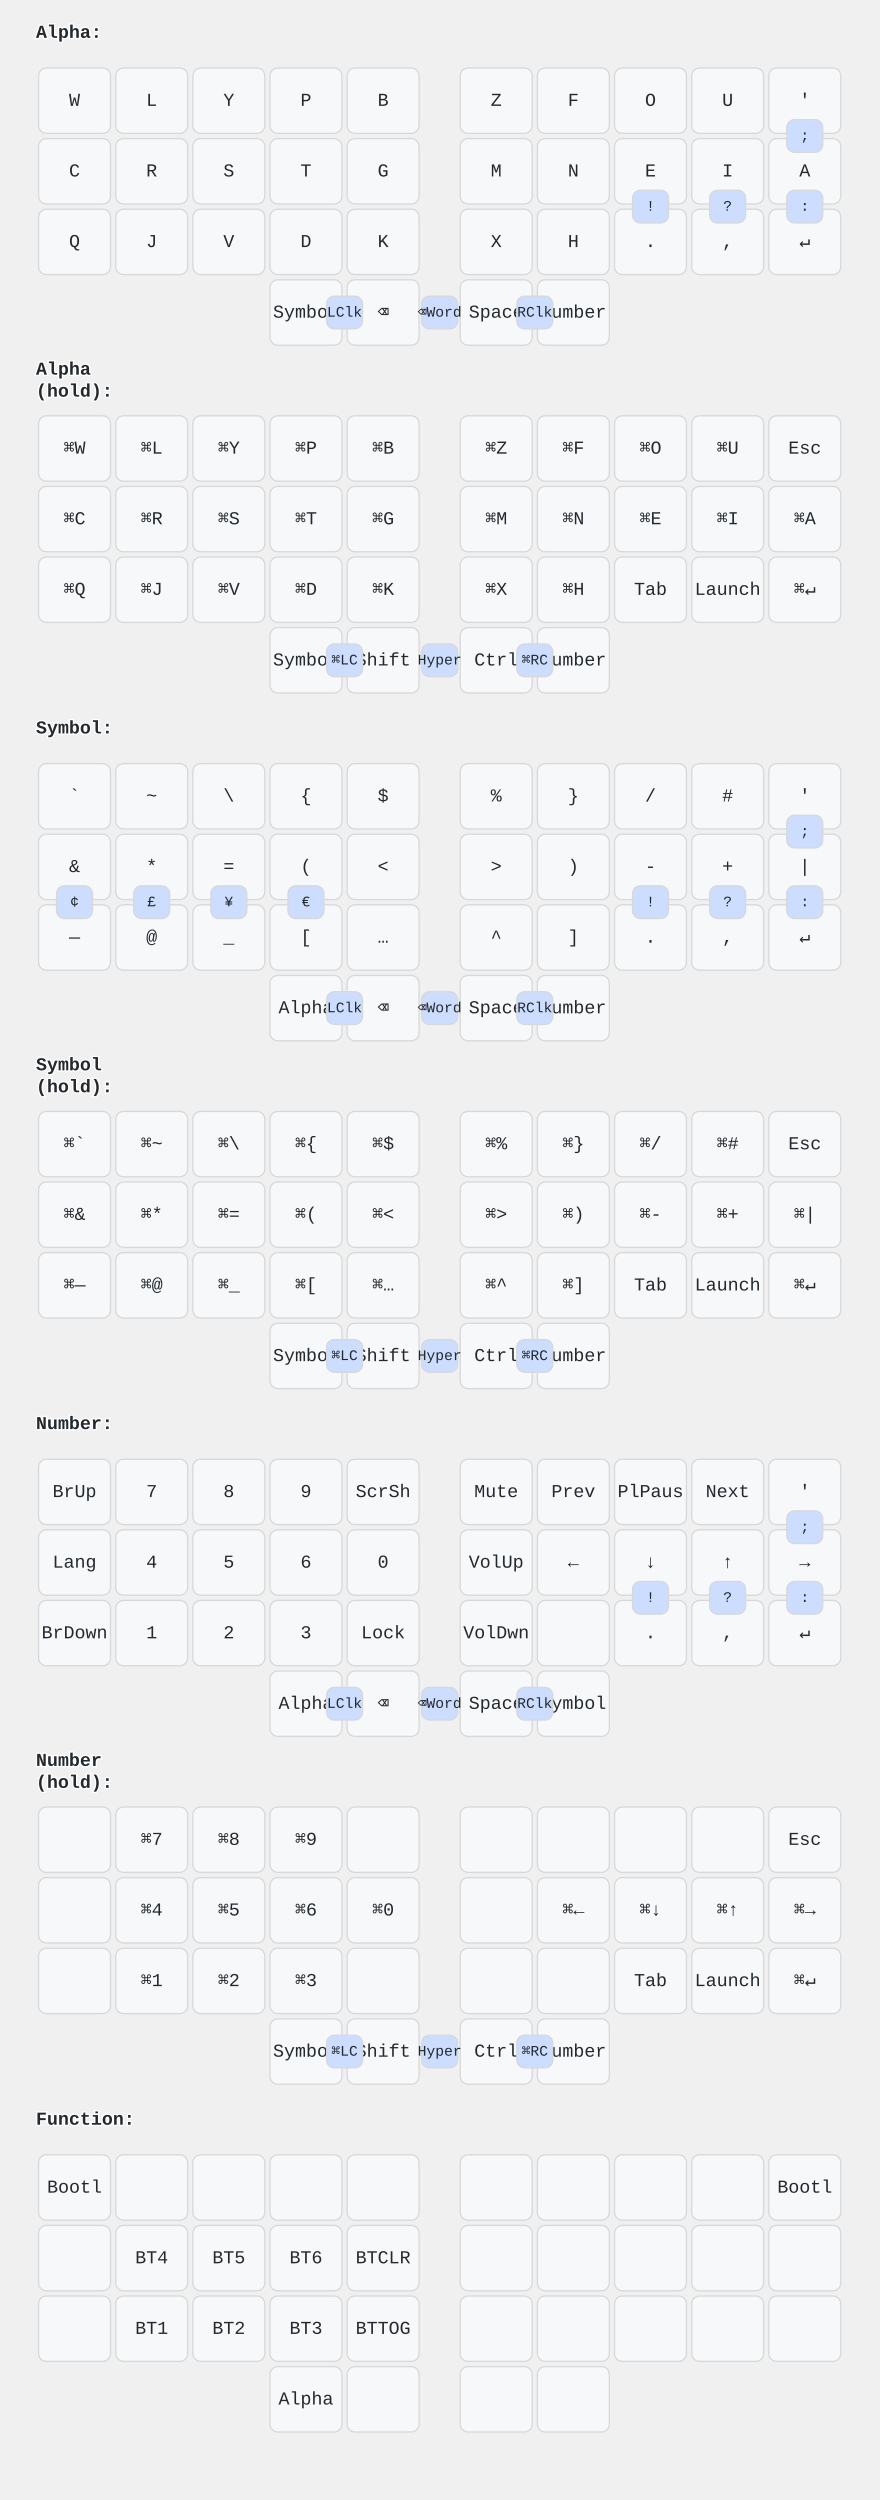
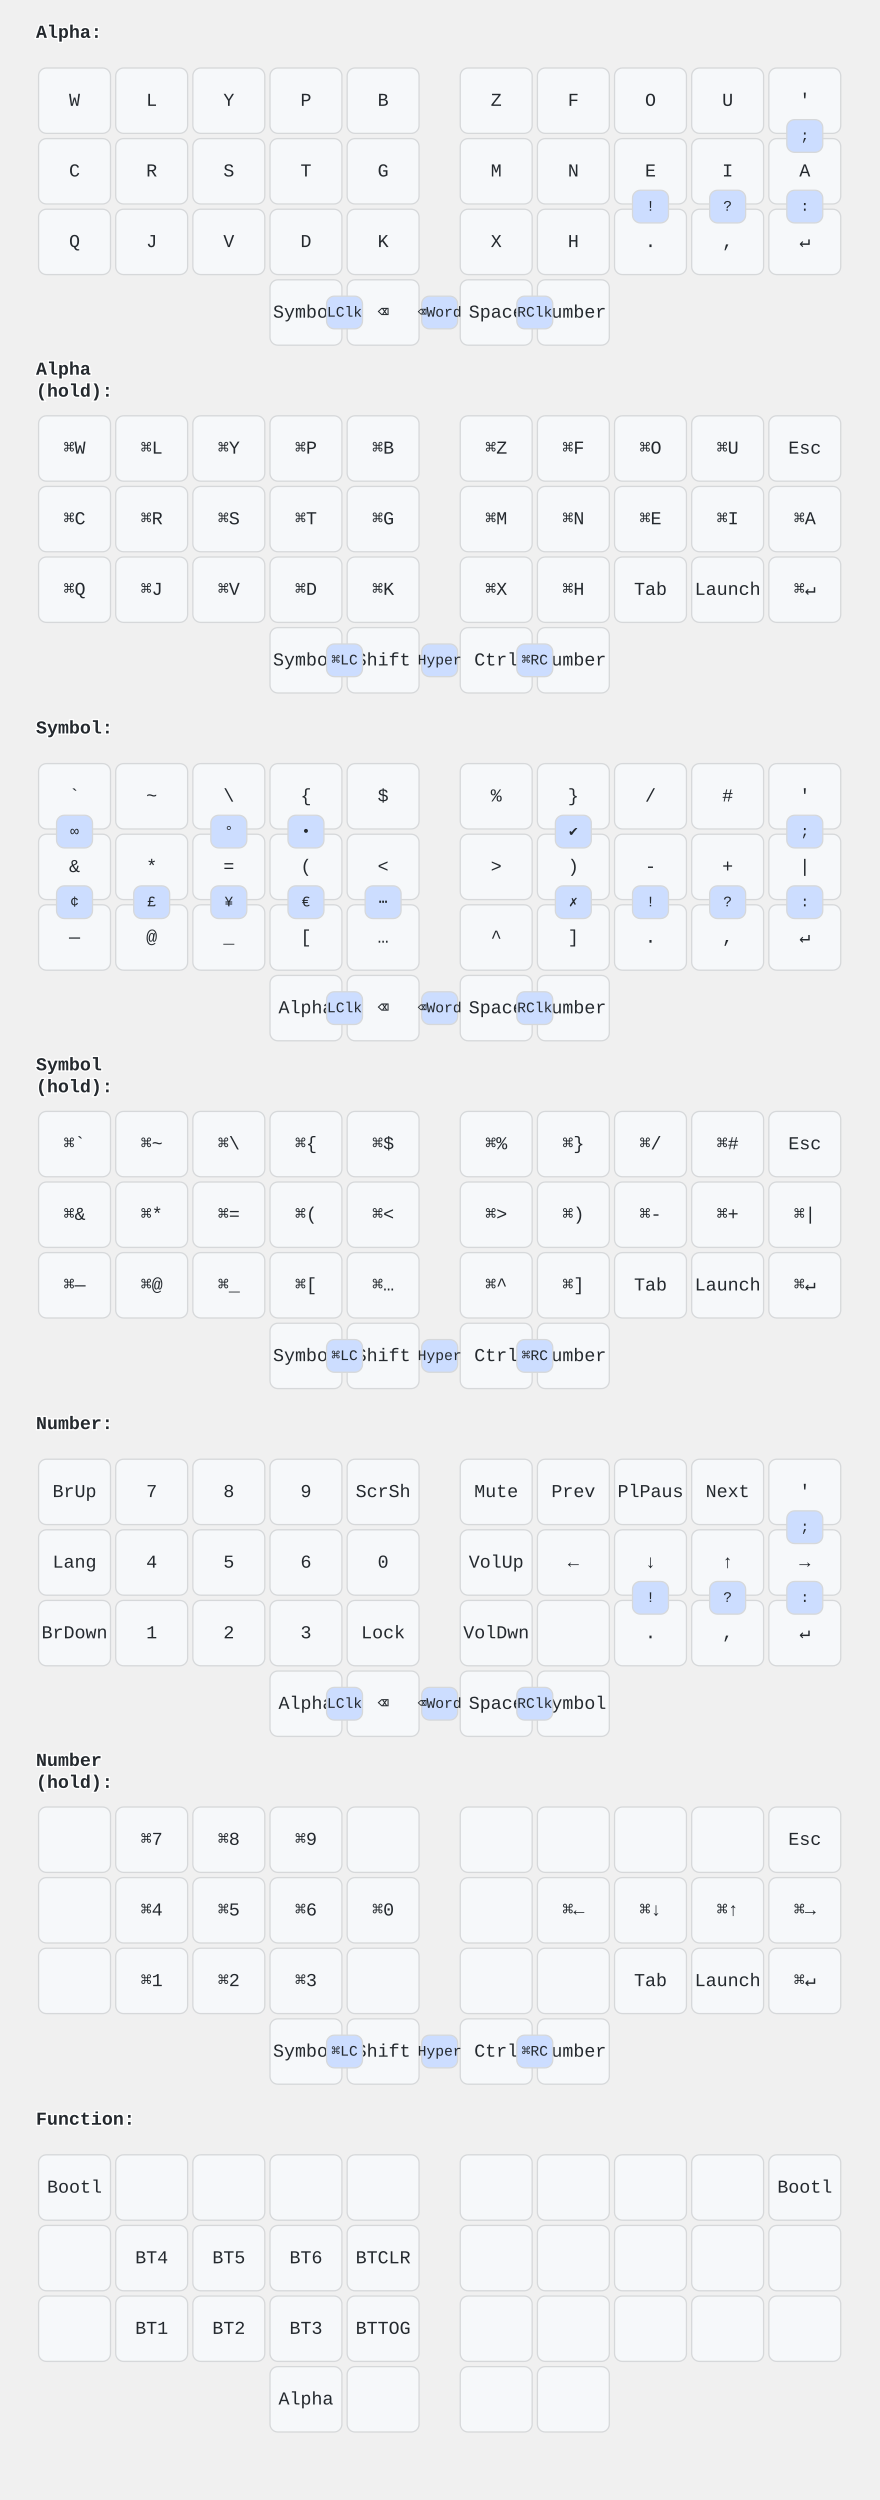
<svg xmlns="http://www.w3.org/2000/svg" width="672.5" height="1912" viewBox="0 0 672.5 1912">
  <style>
    svg {
        font-family: Menlo,SFMono-Regular,Consolas,Liberation Mono,monospace;
        font-size: 14px;
        font-kerning: normal;
        text-rendering: optimizeLegibility;
        fill: #24292e;
    }

    rect {
        fill: #f6f8fa;
        stroke: #d6d8da;
        stroke-width: 1;
    }

    .held {
        fill: #fdd;
    }

    .combo {
        fill: #cdf;
    }

    .ghost {
        fill: #ddd;
    }

    text {
        text-anchor: middle;
        dominant-baseline: middle;
    }

    .label {
        font-weight: bold;
        text-anchor: start;
        stroke: white;
        stroke-width: 2;
        paint-order: stroke;
    }

    .small {
        font-size: 80%;
    }
</style>
  <text x="27.5" y="25.0" class="label">Alpha:</text>
  <rect rx="6" ry="6" x="29.5" y="52" width="55" height="50" />
  <text x="57.0" y="77.0">W</text>
  <rect rx="6" ry="6" x="88.5" y="52" width="55" height="50" />
  <text x="116.0" y="77.0">L</text>
  <rect rx="6" ry="6" x="147.5" y="52" width="55" height="50" />
  <text x="175.0" y="77.0">Y</text>
  <rect rx="6" ry="6" x="206.5" y="52" width="55" height="50" />
  <text x="234.0" y="77.0">P</text>
  <rect rx="6" ry="6" x="265.5" y="52" width="55" height="50" />
  <text x="293.0" y="77.0">B</text>
  <rect rx="6" ry="6" x="29.5" y="106" width="55" height="50" />
  <text x="57.0" y="131.0">C</text>
  <rect rx="6" ry="6" x="88.5" y="106" width="55" height="50" />
  <text x="116.0" y="131.0">R</text>
  <rect rx="6" ry="6" x="147.5" y="106" width="55" height="50" />
  <text x="175.0" y="131.0">S</text>
  <rect rx="6" ry="6" x="206.5" y="106" width="55" height="50" />
  <text x="234.0" y="131.0">T</text>
  <rect rx="6" ry="6" x="265.5" y="106" width="55" height="50" />
  <text x="293.0" y="131.0">G</text>
  <rect rx="6" ry="6" x="29.5" y="160" width="55" height="50" />
  <text x="57.0" y="185.0">Q</text>
  <rect rx="6" ry="6" x="88.5" y="160" width="55" height="50" />
  <text x="116.0" y="185.0">J</text>
  <rect rx="6" ry="6" x="147.5" y="160" width="55" height="50" />
  <text x="175.0" y="185.0">V</text>
  <rect rx="6" ry="6" x="206.5" y="160" width="55" height="50" />
  <text x="234.0" y="185.0">D</text>
  <rect rx="6" ry="6" x="265.5" y="160" width="55" height="50" />
  <text x="293.0" y="185.0">K</text>
  <rect rx="6" ry="6" x="352.0" y="52" width="55" height="50" />
  <text x="379.5" y="77.0">Z</text>
  <rect rx="6" ry="6" x="411.0" y="52" width="55" height="50" />
  <text x="438.5" y="77.0">F</text>
  <rect rx="6" ry="6" x="470.0" y="52" width="55" height="50" />
  <text x="497.5" y="77.0">O</text>
  <rect rx="6" ry="6" x="529.0" y="52" width="55" height="50" />
  <text x="556.5" y="77.0">U</text>
  <rect rx="6" ry="6" x="588.0" y="52" width="55" height="50" />
  <text x="615.5" y="77.0">'</text>
  <rect rx="6" ry="6" x="352.0" y="106" width="55" height="50" />
  <text x="379.5" y="131.0">M</text>
  <rect rx="6" ry="6" x="411.0" y="106" width="55" height="50" />
  <text x="438.5" y="131.0">N</text>
  <rect rx="6" ry="6" x="470.0" y="106" width="55" height="50" />
  <text x="497.5" y="131.0">E</text>
  <rect rx="6" ry="6" x="529.0" y="106" width="55" height="50" />
  <text x="556.5" y="131.0">I</text>
  <rect rx="6" ry="6" x="588.0" y="106" width="55" height="50" />
  <text x="615.5" y="131.0">A</text>
  <rect rx="6" ry="6" x="352.0" y="160" width="55" height="50" />
  <text x="379.5" y="185.0">X</text>
  <rect rx="6" ry="6" x="411.0" y="160" width="55" height="50" />
  <text x="438.5" y="185.0">H</text>
  <rect rx="6" ry="6" x="470.0" y="160" width="55" height="50" />
  <text x="497.5" y="185.0">.</text>
  <rect rx="6" ry="6" x="529.0" y="160" width="55" height="50" />
  <text x="556.5" y="185.0">,</text>
  <rect rx="6" ry="6" x="588.0" y="160" width="55" height="50" />
  <text x="615.5" y="185.0">↵</text>
  <rect rx="6" ry="6" x="206.5" y="214" width="55" height="50" />
  <text x="234.0" y="239.0">Symbol</text>
  <rect rx="6" ry="6" x="265.5" y="214" width="55" height="50" />
  <text x="293.0" y="239.0">⌫</text>
  <rect rx="6" ry="6" x="352.0" y="214" width="55" height="50" />
  <text x="379.5" y="239.0">Space</text>
  <rect rx="6" ry="6" x="411.0" y="214" width="55" height="50" />
  <text x="438.5" y="239.0">Number</text>
  <rect rx="6" ry="6" x="483.75" y="145.5" width="27.5" height="25.0" class="combo" />
  <text x="497.5" y="158.0" class="small">!</text>
  <rect rx="6" ry="6" x="542.75" y="145.5" width="27.5" height="25.0" class="combo" />
  <text x="556.5" y="158.0" class="small">?</text>
  <rect rx="6" ry="6" x="601.75" y="145.5" width="27.5" height="25.0" class="combo" />
  <text x="615.5" y="158.0" class="small">:</text>
  <rect rx="6" ry="6" x="601.75" y="91.5" width="27.5" height="25.0" class="combo" />
  <text x="615.5" y="104.0" class="small">;</text>
  <rect rx="6" ry="6" x="322.5" y="226.5" width="27.5" height="25.0" class="combo" />
  <text x="336.25" y="239.0" class="small">⌫Word</text>
  <rect rx="6" ry="6" x="249.75" y="226.5" width="27.5" height="25.0" class="combo" />
  <text x="263.5" y="239.0" class="small">LClk</text>
  <rect rx="6" ry="6" x="395.25" y="226.5" width="27.5" height="25.0" class="combo" />
  <text x="409.0" y="239.0" class="small">RClk</text>
  <text x="27.5" y="291.0" class="label">
    <tspan x="27.5" dy="-0.6em">Alpha</tspan>
    <tspan x="27.5" dy="1.2em">(hold):</tspan>
  </text>
  <rect rx="6" ry="6" x="29.5" y="318" width="55" height="50" />
  <text x="57.0" y="343.0">⌘W</text>
  <rect rx="6" ry="6" x="88.5" y="318" width="55" height="50" />
  <text x="116.0" y="343.0">⌘L</text>
  <rect rx="6" ry="6" x="147.5" y="318" width="55" height="50" />
  <text x="175.0" y="343.0">⌘Y</text>
  <rect rx="6" ry="6" x="206.5" y="318" width="55" height="50" />
  <text x="234.0" y="343.0">⌘P</text>
  <rect rx="6" ry="6" x="265.5" y="318" width="55" height="50" />
  <text x="293.0" y="343.0">⌘B</text>
  <rect rx="6" ry="6" x="29.5" y="372" width="55" height="50" />
  <text x="57.0" y="397.0">⌘C</text>
  <rect rx="6" ry="6" x="88.5" y="372" width="55" height="50" />
  <text x="116.0" y="397.0">⌘R</text>
  <rect rx="6" ry="6" x="147.5" y="372" width="55" height="50" />
  <text x="175.0" y="397.0">⌘S</text>
  <rect rx="6" ry="6" x="206.5" y="372" width="55" height="50" />
  <text x="234.0" y="397.0">⌘T</text>
  <rect rx="6" ry="6" x="265.5" y="372" width="55" height="50" />
  <text x="293.0" y="397.0">⌘G</text>
  <rect rx="6" ry="6" x="29.5" y="426" width="55" height="50" />
  <text x="57.0" y="451.0">⌘Q</text>
  <rect rx="6" ry="6" x="88.5" y="426" width="55" height="50" />
  <text x="116.0" y="451.0">⌘J</text>
  <rect rx="6" ry="6" x="147.5" y="426" width="55" height="50" />
  <text x="175.0" y="451.0">⌘V</text>
  <rect rx="6" ry="6" x="206.5" y="426" width="55" height="50" />
  <text x="234.0" y="451.0">⌘D</text>
  <rect rx="6" ry="6" x="265.5" y="426" width="55" height="50" />
  <text x="293.0" y="451.0">⌘K</text>
  <rect rx="6" ry="6" x="352.0" y="318" width="55" height="50" />
  <text x="379.5" y="343.0">⌘Z</text>
  <rect rx="6" ry="6" x="411.0" y="318" width="55" height="50" />
  <text x="438.5" y="343.0">⌘F</text>
  <rect rx="6" ry="6" x="470.0" y="318" width="55" height="50" />
  <text x="497.5" y="343.0">⌘O</text>
  <rect rx="6" ry="6" x="529.0" y="318" width="55" height="50" />
  <text x="556.5" y="343.0">⌘U</text>
  <rect rx="6" ry="6" x="588.0" y="318" width="55" height="50" />
  <text x="615.5" y="343.0">Esc</text>
  <rect rx="6" ry="6" x="352.0" y="372" width="55" height="50" />
  <text x="379.5" y="397.0">⌘M</text>
  <rect rx="6" ry="6" x="411.0" y="372" width="55" height="50" />
  <text x="438.5" y="397.0">⌘N</text>
  <rect rx="6" ry="6" x="470.0" y="372" width="55" height="50" />
  <text x="497.5" y="397.0">⌘E</text>
  <rect rx="6" ry="6" x="529.0" y="372" width="55" height="50" />
  <text x="556.5" y="397.0">⌘I</text>
  <rect rx="6" ry="6" x="588.0" y="372" width="55" height="50" />
  <text x="615.5" y="397.0">⌘A</text>
  <rect rx="6" ry="6" x="352.0" y="426" width="55" height="50" />
  <text x="379.5" y="451.0">⌘X</text>
  <rect rx="6" ry="6" x="411.0" y="426" width="55" height="50" />
  <text x="438.5" y="451.0">⌘H</text>
  <rect rx="6" ry="6" x="470.0" y="426" width="55" height="50" />
  <text x="497.5" y="451.0">Tab</text>
  <rect rx="6" ry="6" x="529.0" y="426" width="55" height="50" />
  <text x="556.5" y="451.0">Launch</text>
  <rect rx="6" ry="6" x="588.0" y="426" width="55" height="50" />
  <text x="615.5" y="451.0">⌘↵</text>
  <rect rx="6" ry="6" x="206.5" y="480" width="55" height="50" />
  <text x="234.0" y="505.0">Symbol</text>
  <rect rx="6" ry="6" x="265.5" y="480" width="55" height="50" />
  <text x="293.0" y="505.0">Shift</text>
  <rect rx="6" ry="6" x="352.0" y="480" width="55" height="50" />
  <text x="379.5" y="505.0">Ctrl</text>
  <rect rx="6" ry="6" x="411.0" y="480" width="55" height="50" />
  <text x="438.5" y="505.0">Number</text>
  <rect rx="6" ry="6" x="322.5" y="492.5" width="27.5" height="25.0" class="combo" />
  <text x="336.25" y="505.0" class="small">Hyper</text>
  <rect rx="6" ry="6" x="249.75" y="492.5" width="27.5" height="25.0" class="combo" />
  <text x="263.5" y="505.0" class="small">⌘LC</text>
  <rect rx="6" ry="6" x="395.25" y="492.5" width="27.5" height="25.0" class="combo" />
  <text x="409.0" y="505.0" class="small">⌘RC</text>
  <text x="27.5" y="557.0" class="label">Symbol:</text>
  <rect rx="6" ry="6" x="29.5" y="584" width="55" height="50" />
  <text x="57.0" y="609.0">`</text>
  <rect rx="6" ry="6" x="88.5" y="584" width="55" height="50" />
  <text x="116.0" y="609.0">~</text>
  <rect rx="6" ry="6" x="147.5" y="584" width="55" height="50" />
  <text x="175.0" y="609.0">\</text>
  <rect rx="6" ry="6" x="206.5" y="584" width="55" height="50" />
  <text x="234.0" y="609.0">{</text>
  <rect rx="6" ry="6" x="265.5" y="584" width="55" height="50" />
  <text x="293.0" y="609.0">$</text>
  <rect rx="6" ry="6" x="29.5" y="638" width="55" height="50" />
  <text x="57.0" y="663.0">&amp;</text>
  <rect rx="6" ry="6" x="88.5" y="638" width="55" height="50" />
  <text x="116.0" y="663.0">*</text>
  <rect rx="6" ry="6" x="147.5" y="638" width="55" height="50" />
  <text x="175.0" y="663.0">=</text>
  <rect rx="6" ry="6" x="206.5" y="638" width="55" height="50" />
  <text x="234.0" y="663.0">(</text>
  <rect rx="6" ry="6" x="265.5" y="638" width="55" height="50" />
  <text x="293.0" y="663.0">&lt;</text>
  <rect rx="6" ry="6" x="29.5" y="692" width="55" height="50" />
  <text x="57.0" y="717.0">—</text>
  <rect rx="6" ry="6" x="88.5" y="692" width="55" height="50" />
  <text x="116.0" y="717.0">@</text>
  <rect rx="6" ry="6" x="147.5" y="692" width="55" height="50" />
  <text x="175.0" y="717.0">_</text>
  <rect rx="6" ry="6" x="206.5" y="692" width="55" height="50" />
  <text x="234.0" y="717.0">[</text>
  <rect rx="6" ry="6" x="265.5" y="692" width="55" height="50" />
  <text x="293.0" y="717.0">…</text>
  <rect rx="6" ry="6" x="352.0" y="584" width="55" height="50" />
  <text x="379.5" y="609.0">%</text>
  <rect rx="6" ry="6" x="411.0" y="584" width="55" height="50" />
  <text x="438.5" y="609.0">}</text>
  <rect rx="6" ry="6" x="470.0" y="584" width="55" height="50" />
  <text x="497.5" y="609.0">/</text>
  <rect rx="6" ry="6" x="529.0" y="584" width="55" height="50" />
  <text x="556.5" y="609.0">#</text>
  <rect rx="6" ry="6" x="588.0" y="584" width="55" height="50" />
  <text x="615.5" y="609.0">'</text>
  <rect rx="6" ry="6" x="352.0" y="638" width="55" height="50" />
  <text x="379.5" y="663.0">&gt;</text>
  <rect rx="6" ry="6" x="411.0" y="638" width="55" height="50" />
  <text x="438.5" y="663.0">)</text>
  <rect rx="6" ry="6" x="470.0" y="638" width="55" height="50" />
  <text x="497.5" y="663.0">-</text>
  <rect rx="6" ry="6" x="529.0" y="638" width="55" height="50" />
  <text x="556.5" y="663.0">+</text>
  <rect rx="6" ry="6" x="588.0" y="638" width="55" height="50" />
  <text x="615.5" y="663.0">|</text>
  <rect rx="6" ry="6" x="352.0" y="692" width="55" height="50" />
  <text x="379.5" y="717.0">^</text>
  <rect rx="6" ry="6" x="411.0" y="692" width="55" height="50" />
  <text x="438.5" y="717.0">]</text>
  <rect rx="6" ry="6" x="470.0" y="692" width="55" height="50" />
  <text x="497.5" y="717.0">.</text>
  <rect rx="6" ry="6" x="529.0" y="692" width="55" height="50" />
  <text x="556.5" y="717.0">,</text>
  <rect rx="6" ry="6" x="588.0" y="692" width="55" height="50" />
  <text x="615.5" y="717.0">↵</text>
  <rect rx="6" ry="6" x="206.5" y="746" width="55" height="50" />
  <text x="234.0" y="771.0">Alpha</text>
  <rect rx="6" ry="6" x="265.5" y="746" width="55" height="50" />
  <text x="293.0" y="771.0">⌫</text>
  <rect rx="6" ry="6" x="352.0" y="746" width="55" height="50" />
  <text x="379.5" y="771.0">Space</text>
  <rect rx="6" ry="6" x="411.0" y="746" width="55" height="50" />
  <text x="438.5" y="771.0">Number</text>
  <rect rx="6" ry="6" x="483.75" y="677.5" width="27.5" height="25.0" class="combo" />
  <text x="497.5" y="690.0" class="small">!</text>
  <rect rx="6" ry="6" x="542.75" y="677.5" width="27.5" height="25.0" class="combo" />
  <text x="556.5" y="690.0" class="small">?</text>
  <rect rx="6" ry="6" x="601.75" y="677.5" width="27.5" height="25.0" class="combo" />
  <text x="615.5" y="690.0" class="small">:</text>
  <rect rx="6" ry="6" x="601.75" y="623.5" width="27.5" height="25.0" class="combo" />
  <text x="615.5" y="636.0" class="small">;</text>
  <rect rx="6" ry="6" x="43.25" y="677.5" width="27.5" height="25.0" class="combo" />
  <text x="57.0" y="690.0" class="small">¢</text>
  <rect rx="6" ry="6" x="102.25" y="677.5" width="27.5" height="25.0" class="combo" />
  <text x="116.0" y="690.0" class="small">£</text>
  <rect rx="6" ry="6" x="161.25" y="677.5" width="27.5" height="25.0" class="combo" />
  <text x="175.0" y="690.0" class="small">¥</text>
  <rect rx="6" ry="6" x="220.25" y="677.5" width="27.5" height="25.0" class="combo" />
  <text x="234.0" y="690.0" class="small">€</text>
+   <rect rx="6" ry="6" x="220.25" y="623.5" width="27.5" height="25.0" class="combo" />
+   <text x="234.0" y="636.0" class="small">•</text>
+   <rect rx="6" ry="6" x="161.25" y="623.5" width="27.5" height="25.0" class="combo" />
+   <text x="175.0" y="636.0" class="small">°</text>
+   <rect rx="6" ry="6" x="43.25" y="623.5" width="27.5" height="25.0" class="combo" />
+   <text x="57.0" y="636.0" class="small">∞</text>
+   <rect rx="6" ry="6" x="279.25" y="677.5" width="27.5" height="25.0" class="combo" />
+   <text x="293.0" y="690.0" class="small">⋯</text>
+   <rect rx="6" ry="6" x="424.75" y="623.5" width="27.5" height="25.0" class="combo" />
+   <text x="438.5" y="636.0" class="small">✔</text>
+   <rect rx="6" ry="6" x="424.75" y="677.5" width="27.5" height="25.0" class="combo" />
+   <text x="438.5" y="690.0" class="small">✗</text>
  <rect rx="6" ry="6" x="322.5" y="758.5" width="27.5" height="25.0" class="combo" />
  <text x="336.25" y="771.0" class="small">⌫Word</text>
  <rect rx="6" ry="6" x="249.75" y="758.5" width="27.5" height="25.0" class="combo" />
  <text x="263.5" y="771.0" class="small">LClk</text>
  <rect rx="6" ry="6" x="395.25" y="758.5" width="27.5" height="25.0" class="combo" />
  <text x="409.0" y="771.0" class="small">RClk</text>
  <text x="27.5" y="823.0" class="label">
    <tspan x="27.5" dy="-0.6em">Symbol</tspan>
    <tspan x="27.5" dy="1.2em">(hold):</tspan>
  </text>
  <rect rx="6" ry="6" x="29.5" y="850" width="55" height="50" />
  <text x="57.0" y="875.0">⌘`</text>
  <rect rx="6" ry="6" x="88.5" y="850" width="55" height="50" />
  <text x="116.0" y="875.0">⌘~</text>
  <rect rx="6" ry="6" x="147.5" y="850" width="55" height="50" />
  <text x="175.0" y="875.0">⌘\</text>
  <rect rx="6" ry="6" x="206.5" y="850" width="55" height="50" />
  <text x="234.0" y="875.0">⌘{</text>
  <rect rx="6" ry="6" x="265.5" y="850" width="55" height="50" />
  <text x="293.0" y="875.0">⌘$</text>
  <rect rx="6" ry="6" x="29.5" y="904" width="55" height="50" />
  <text x="57.0" y="929.0">⌘&amp;</text>
  <rect rx="6" ry="6" x="88.5" y="904" width="55" height="50" />
  <text x="116.0" y="929.0">⌘*</text>
  <rect rx="6" ry="6" x="147.5" y="904" width="55" height="50" />
  <text x="175.0" y="929.0">⌘=</text>
  <rect rx="6" ry="6" x="206.5" y="904" width="55" height="50" />
  <text x="234.0" y="929.0">⌘(</text>
  <rect rx="6" ry="6" x="265.5" y="904" width="55" height="50" />
  <text x="293.0" y="929.0">⌘&lt;</text>
  <rect rx="6" ry="6" x="29.5" y="958" width="55" height="50" />
  <text x="57.0" y="983.0">⌘—</text>
  <rect rx="6" ry="6" x="88.5" y="958" width="55" height="50" />
  <text x="116.0" y="983.0">⌘@</text>
  <rect rx="6" ry="6" x="147.5" y="958" width="55" height="50" />
  <text x="175.0" y="983.0">⌘_</text>
  <rect rx="6" ry="6" x="206.5" y="958" width="55" height="50" />
  <text x="234.0" y="983.0">⌘[</text>
  <rect rx="6" ry="6" x="265.5" y="958" width="55" height="50" />
  <text x="293.0" y="983.0">⌘…</text>
  <rect rx="6" ry="6" x="352.0" y="850" width="55" height="50" />
  <text x="379.5" y="875.0">⌘%</text>
  <rect rx="6" ry="6" x="411.0" y="850" width="55" height="50" />
  <text x="438.5" y="875.0">⌘}</text>
  <rect rx="6" ry="6" x="470.0" y="850" width="55" height="50" />
  <text x="497.5" y="875.0">⌘/</text>
  <rect rx="6" ry="6" x="529.0" y="850" width="55" height="50" />
  <text x="556.5" y="875.0">⌘#</text>
  <rect rx="6" ry="6" x="588.0" y="850" width="55" height="50" />
  <text x="615.5" y="875.0">Esc</text>
  <rect rx="6" ry="6" x="352.0" y="904" width="55" height="50" />
  <text x="379.5" y="929.0">⌘&gt;</text>
  <rect rx="6" ry="6" x="411.0" y="904" width="55" height="50" />
  <text x="438.5" y="929.0">⌘)</text>
  <rect rx="6" ry="6" x="470.0" y="904" width="55" height="50" />
  <text x="497.5" y="929.0">⌘-</text>
  <rect rx="6" ry="6" x="529.0" y="904" width="55" height="50" />
  <text x="556.5" y="929.0">⌘+</text>
  <rect rx="6" ry="6" x="588.0" y="904" width="55" height="50" />
  <text x="615.5" y="929.0">⌘|</text>
  <rect rx="6" ry="6" x="352.0" y="958" width="55" height="50" />
  <text x="379.5" y="983.0">⌘^</text>
  <rect rx="6" ry="6" x="411.0" y="958" width="55" height="50" />
  <text x="438.5" y="983.0">⌘]</text>
  <rect rx="6" ry="6" x="470.0" y="958" width="55" height="50" />
  <text x="497.5" y="983.0">Tab</text>
  <rect rx="6" ry="6" x="529.0" y="958" width="55" height="50" />
  <text x="556.5" y="983.0">Launch</text>
  <rect rx="6" ry="6" x="588.0" y="958" width="55" height="50" />
  <text x="615.5" y="983.0">⌘↵</text>
  <rect rx="6" ry="6" x="206.5" y="1012" width="55" height="50" />
  <text x="234.0" y="1037.0">Symbol</text>
  <rect rx="6" ry="6" x="265.5" y="1012" width="55" height="50" />
  <text x="293.0" y="1037.0">Shift</text>
  <rect rx="6" ry="6" x="352.0" y="1012" width="55" height="50" />
  <text x="379.5" y="1037.0">Ctrl</text>
  <rect rx="6" ry="6" x="411.0" y="1012" width="55" height="50" />
  <text x="438.5" y="1037.0">Number</text>
  <rect rx="6" ry="6" x="322.5" y="1024.5" width="27.5" height="25.0" class="combo" />
  <text x="336.25" y="1037.0" class="small">Hyper</text>
  <rect rx="6" ry="6" x="249.75" y="1024.5" width="27.5" height="25.0" class="combo" />
  <text x="263.5" y="1037.0" class="small">⌘LC</text>
  <rect rx="6" ry="6" x="395.25" y="1024.5" width="27.5" height="25.0" class="combo" />
  <text x="409.0" y="1037.0" class="small">⌘RC</text>
  <text x="27.5" y="1089.0" class="label">Number:</text>
  <rect rx="6" ry="6" x="29.5" y="1116" width="55" height="50" />
  <text x="57.0" y="1141.0">BrUp</text>
  <rect rx="6" ry="6" x="88.5" y="1116" width="55" height="50" />
  <text x="116.0" y="1141.0">7</text>
  <rect rx="6" ry="6" x="147.5" y="1116" width="55" height="50" />
  <text x="175.0" y="1141.0">8</text>
  <rect rx="6" ry="6" x="206.5" y="1116" width="55" height="50" />
  <text x="234.0" y="1141.0">9</text>
  <rect rx="6" ry="6" x="265.5" y="1116" width="55" height="50" />
  <text x="293.0" y="1141.0">ScrSh</text>
  <rect rx="6" ry="6" x="29.5" y="1170" width="55" height="50" />
  <text x="57.0" y="1195.0">Lang</text>
  <rect rx="6" ry="6" x="88.5" y="1170" width="55" height="50" />
  <text x="116.0" y="1195.0">4</text>
  <rect rx="6" ry="6" x="147.5" y="1170" width="55" height="50" />
  <text x="175.0" y="1195.0">5</text>
  <rect rx="6" ry="6" x="206.5" y="1170" width="55" height="50" />
  <text x="234.0" y="1195.0">6</text>
  <rect rx="6" ry="6" x="265.5" y="1170" width="55" height="50" />
  <text x="293.0" y="1195.0">0</text>
  <rect rx="6" ry="6" x="29.5" y="1224" width="55" height="50" />
  <text x="57.0" y="1249.0">BrDown</text>
  <rect rx="6" ry="6" x="88.5" y="1224" width="55" height="50" />
  <text x="116.0" y="1249.0">1</text>
  <rect rx="6" ry="6" x="147.5" y="1224" width="55" height="50" />
  <text x="175.0" y="1249.0">2</text>
  <rect rx="6" ry="6" x="206.5" y="1224" width="55" height="50" />
  <text x="234.0" y="1249.0">3</text>
  <rect rx="6" ry="6" x="265.5" y="1224" width="55" height="50" />
  <text x="293.0" y="1249.0">Lock</text>
  <rect rx="6" ry="6" x="352.0" y="1116" width="55" height="50" />
  <text x="379.5" y="1141.0">Mute</text>
  <rect rx="6" ry="6" x="411.0" y="1116" width="55" height="50" />
  <text x="438.5" y="1141.0">Prev</text>
  <rect rx="6" ry="6" x="470.0" y="1116" width="55" height="50" />
  <text x="497.5" y="1141.0">PlPaus</text>
  <rect rx="6" ry="6" x="529.0" y="1116" width="55" height="50" />
  <text x="556.5" y="1141.0">Next</text>
  <rect rx="6" ry="6" x="588.0" y="1116" width="55" height="50" />
  <text x="615.5" y="1141.0">'</text>
  <rect rx="6" ry="6" x="352.0" y="1170" width="55" height="50" />
  <text x="379.5" y="1195.0">VolUp</text>
  <rect rx="6" ry="6" x="411.0" y="1170" width="55" height="50" />
  <text x="438.5" y="1195.0">←</text>
  <rect rx="6" ry="6" x="470.0" y="1170" width="55" height="50" />
  <text x="497.5" y="1195.0">↓</text>
  <rect rx="6" ry="6" x="529.0" y="1170" width="55" height="50" />
  <text x="556.5" y="1195.0">↑</text>
  <rect rx="6" ry="6" x="588.0" y="1170" width="55" height="50" />
  <text x="615.5" y="1195.0">→</text>
  <rect rx="6" ry="6" x="352.0" y="1224" width="55" height="50" />
  <text x="379.5" y="1249.0">VolDwn</text>
  <rect rx="6" ry="6" x="411.0" y="1224" width="55" height="50" />
  <rect rx="6" ry="6" x="470.0" y="1224" width="55" height="50" />
  <text x="497.5" y="1249.0">.</text>
  <rect rx="6" ry="6" x="529.0" y="1224" width="55" height="50" />
  <text x="556.5" y="1249.0">,</text>
  <rect rx="6" ry="6" x="588.0" y="1224" width="55" height="50" />
  <text x="615.5" y="1249.0">↵</text>
  <rect rx="6" ry="6" x="206.5" y="1278" width="55" height="50" />
  <text x="234.0" y="1303.0">Alpha</text>
  <rect rx="6" ry="6" x="265.5" y="1278" width="55" height="50" />
  <text x="293.0" y="1303.0">⌫</text>
  <rect rx="6" ry="6" x="352.0" y="1278" width="55" height="50" />
  <text x="379.5" y="1303.0">Space</text>
  <rect rx="6" ry="6" x="411.0" y="1278" width="55" height="50" />
  <text x="438.5" y="1303.0">Symbol</text>
  <rect rx="6" ry="6" x="483.75" y="1209.5" width="27.5" height="25.0" class="combo" />
  <text x="497.5" y="1222.0" class="small">!</text>
  <rect rx="6" ry="6" x="542.75" y="1209.5" width="27.5" height="25.0" class="combo" />
  <text x="556.5" y="1222.0" class="small">?</text>
  <rect rx="6" ry="6" x="601.75" y="1209.5" width="27.5" height="25.0" class="combo" />
  <text x="615.5" y="1222.0" class="small">:</text>
  <rect rx="6" ry="6" x="601.75" y="1155.5" width="27.5" height="25.0" class="combo" />
  <text x="615.5" y="1168.0" class="small">;</text>
  <rect rx="6" ry="6" x="322.5" y="1290.5" width="27.5" height="25.0" class="combo" />
  <text x="336.25" y="1303.0" class="small">⌫Word</text>
  <rect rx="6" ry="6" x="249.75" y="1290.5" width="27.5" height="25.0" class="combo" />
  <text x="263.5" y="1303.0" class="small">LClk</text>
  <rect rx="6" ry="6" x="395.25" y="1290.5" width="27.5" height="25.0" class="combo" />
  <text x="409.0" y="1303.0" class="small">RClk</text>
  <text x="27.5" y="1355.0" class="label">
    <tspan x="27.5" dy="-0.6em">Number</tspan>
    <tspan x="27.5" dy="1.2em">(hold):</tspan>
  </text>
  <rect rx="6" ry="6" x="29.5" y="1382" width="55" height="50" />
  <rect rx="6" ry="6" x="88.5" y="1382" width="55" height="50" />
  <text x="116.0" y="1407.0">⌘7</text>
  <rect rx="6" ry="6" x="147.5" y="1382" width="55" height="50" />
  <text x="175.0" y="1407.0">⌘8</text>
  <rect rx="6" ry="6" x="206.5" y="1382" width="55" height="50" />
  <text x="234.0" y="1407.0">⌘9</text>
  <rect rx="6" ry="6" x="265.5" y="1382" width="55" height="50" />
  <rect rx="6" ry="6" x="29.5" y="1436" width="55" height="50" />
  <rect rx="6" ry="6" x="88.5" y="1436" width="55" height="50" />
  <text x="116.0" y="1461.0">⌘4</text>
  <rect rx="6" ry="6" x="147.5" y="1436" width="55" height="50" />
  <text x="175.0" y="1461.0">⌘5</text>
  <rect rx="6" ry="6" x="206.5" y="1436" width="55" height="50" />
  <text x="234.0" y="1461.0">⌘6</text>
  <rect rx="6" ry="6" x="265.5" y="1436" width="55" height="50" />
  <text x="293.0" y="1461.0">⌘0</text>
  <rect rx="6" ry="6" x="29.5" y="1490" width="55" height="50" />
  <rect rx="6" ry="6" x="88.5" y="1490" width="55" height="50" />
  <text x="116.0" y="1515.0">⌘1</text>
  <rect rx="6" ry="6" x="147.5" y="1490" width="55" height="50" />
  <text x="175.0" y="1515.0">⌘2</text>
  <rect rx="6" ry="6" x="206.5" y="1490" width="55" height="50" />
  <text x="234.0" y="1515.0">⌘3</text>
  <rect rx="6" ry="6" x="265.5" y="1490" width="55" height="50" />
  <rect rx="6" ry="6" x="352.0" y="1382" width="55" height="50" />
  <rect rx="6" ry="6" x="411.0" y="1382" width="55" height="50" />
  <rect rx="6" ry="6" x="470.0" y="1382" width="55" height="50" />
  <rect rx="6" ry="6" x="529.0" y="1382" width="55" height="50" />
  <rect rx="6" ry="6" x="588.0" y="1382" width="55" height="50" />
  <text x="615.5" y="1407.0">Esc</text>
  <rect rx="6" ry="6" x="352.0" y="1436" width="55" height="50" />
  <rect rx="6" ry="6" x="411.0" y="1436" width="55" height="50" />
  <text x="438.5" y="1461.0">⌘←</text>
  <rect rx="6" ry="6" x="470.0" y="1436" width="55" height="50" />
  <text x="497.5" y="1461.0">⌘↓</text>
  <rect rx="6" ry="6" x="529.0" y="1436" width="55" height="50" />
  <text x="556.5" y="1461.0">⌘↑</text>
  <rect rx="6" ry="6" x="588.0" y="1436" width="55" height="50" />
  <text x="615.5" y="1461.0">⌘→</text>
  <rect rx="6" ry="6" x="352.0" y="1490" width="55" height="50" />
  <rect rx="6" ry="6" x="411.0" y="1490" width="55" height="50" />
  <rect rx="6" ry="6" x="470.0" y="1490" width="55" height="50" />
  <text x="497.5" y="1515.0">Tab</text>
  <rect rx="6" ry="6" x="529.0" y="1490" width="55" height="50" />
  <text x="556.5" y="1515.0">Launch</text>
  <rect rx="6" ry="6" x="588.0" y="1490" width="55" height="50" />
  <text x="615.5" y="1515.0">⌘↵</text>
  <rect rx="6" ry="6" x="206.5" y="1544" width="55" height="50" />
  <text x="234.0" y="1569.0">Symbol</text>
  <rect rx="6" ry="6" x="265.5" y="1544" width="55" height="50" />
  <text x="293.0" y="1569.0">Shift</text>
  <rect rx="6" ry="6" x="352.0" y="1544" width="55" height="50" />
  <text x="379.5" y="1569.0">Ctrl</text>
  <rect rx="6" ry="6" x="411.0" y="1544" width="55" height="50" />
  <text x="438.5" y="1569.0">Number</text>
  <rect rx="6" ry="6" x="322.5" y="1556.5" width="27.5" height="25.0" class="combo" />
  <text x="336.25" y="1569.0" class="small">Hyper</text>
  <rect rx="6" ry="6" x="249.75" y="1556.5" width="27.5" height="25.0" class="combo" />
  <text x="263.5" y="1569.0" class="small">⌘LC</text>
  <rect rx="6" ry="6" x="395.25" y="1556.5" width="27.5" height="25.0" class="combo" />
  <text x="409.0" y="1569.0" class="small">⌘RC</text>
  <text x="27.5" y="1621.0" class="label">Function:</text>
  <rect rx="6" ry="6" x="29.5" y="1648" width="55" height="50" />
  <text x="57.0" y="1673.0">Bootl</text>
  <rect rx="6" ry="6" x="88.5" y="1648" width="55" height="50" />
  <rect rx="6" ry="6" x="147.5" y="1648" width="55" height="50" />
  <rect rx="6" ry="6" x="206.5" y="1648" width="55" height="50" />
  <rect rx="6" ry="6" x="265.5" y="1648" width="55" height="50" />
  <rect rx="6" ry="6" x="29.5" y="1702" width="55" height="50" />
  <rect rx="6" ry="6" x="88.5" y="1702" width="55" height="50" />
  <text x="116.0" y="1727.0">BT4</text>
  <rect rx="6" ry="6" x="147.5" y="1702" width="55" height="50" />
  <text x="175.0" y="1727.0">BT5</text>
  <rect rx="6" ry="6" x="206.5" y="1702" width="55" height="50" />
  <text x="234.0" y="1727.0">BT6</text>
  <rect rx="6" ry="6" x="265.5" y="1702" width="55" height="50" />
  <text x="293.0" y="1727.0">BTCLR</text>
  <rect rx="6" ry="6" x="29.5" y="1756" width="55" height="50" />
  <rect rx="6" ry="6" x="88.5" y="1756" width="55" height="50" />
  <text x="116.0" y="1781.0">BT1</text>
  <rect rx="6" ry="6" x="147.5" y="1756" width="55" height="50" />
  <text x="175.0" y="1781.0">BT2</text>
  <rect rx="6" ry="6" x="206.5" y="1756" width="55" height="50" />
  <text x="234.0" y="1781.0">BT3</text>
  <rect rx="6" ry="6" x="265.5" y="1756" width="55" height="50" />
  <text x="293.0" y="1781.0">BTTOG</text>
  <rect rx="6" ry="6" x="352.0" y="1648" width="55" height="50" />
  <rect rx="6" ry="6" x="411.0" y="1648" width="55" height="50" />
  <rect rx="6" ry="6" x="470.0" y="1648" width="55" height="50" />
  <rect rx="6" ry="6" x="529.0" y="1648" width="55" height="50" />
  <rect rx="6" ry="6" x="588.0" y="1648" width="55" height="50" />
  <text x="615.5" y="1673.0">Bootl</text>
  <rect rx="6" ry="6" x="352.0" y="1702" width="55" height="50" />
  <rect rx="6" ry="6" x="411.0" y="1702" width="55" height="50" />
  <rect rx="6" ry="6" x="470.0" y="1702" width="55" height="50" />
  <rect rx="6" ry="6" x="529.0" y="1702" width="55" height="50" />
  <rect rx="6" ry="6" x="588.0" y="1702" width="55" height="50" />
  <rect rx="6" ry="6" x="352.0" y="1756" width="55" height="50" />
  <rect rx="6" ry="6" x="411.0" y="1756" width="55" height="50" />
  <rect rx="6" ry="6" x="470.0" y="1756" width="55" height="50" />
  <rect rx="6" ry="6" x="529.0" y="1756" width="55" height="50" />
  <rect rx="6" ry="6" x="588.0" y="1756" width="55" height="50" />
  <rect rx="6" ry="6" x="206.5" y="1810" width="55" height="50" />
  <text x="234.0" y="1835.0">Alpha</text>
  <rect rx="6" ry="6" x="265.5" y="1810" width="55" height="50" />
  <rect rx="6" ry="6" x="352.0" y="1810" width="55" height="50" />
  <rect rx="6" ry="6" x="411.0" y="1810" width="55" height="50" />
</svg>
